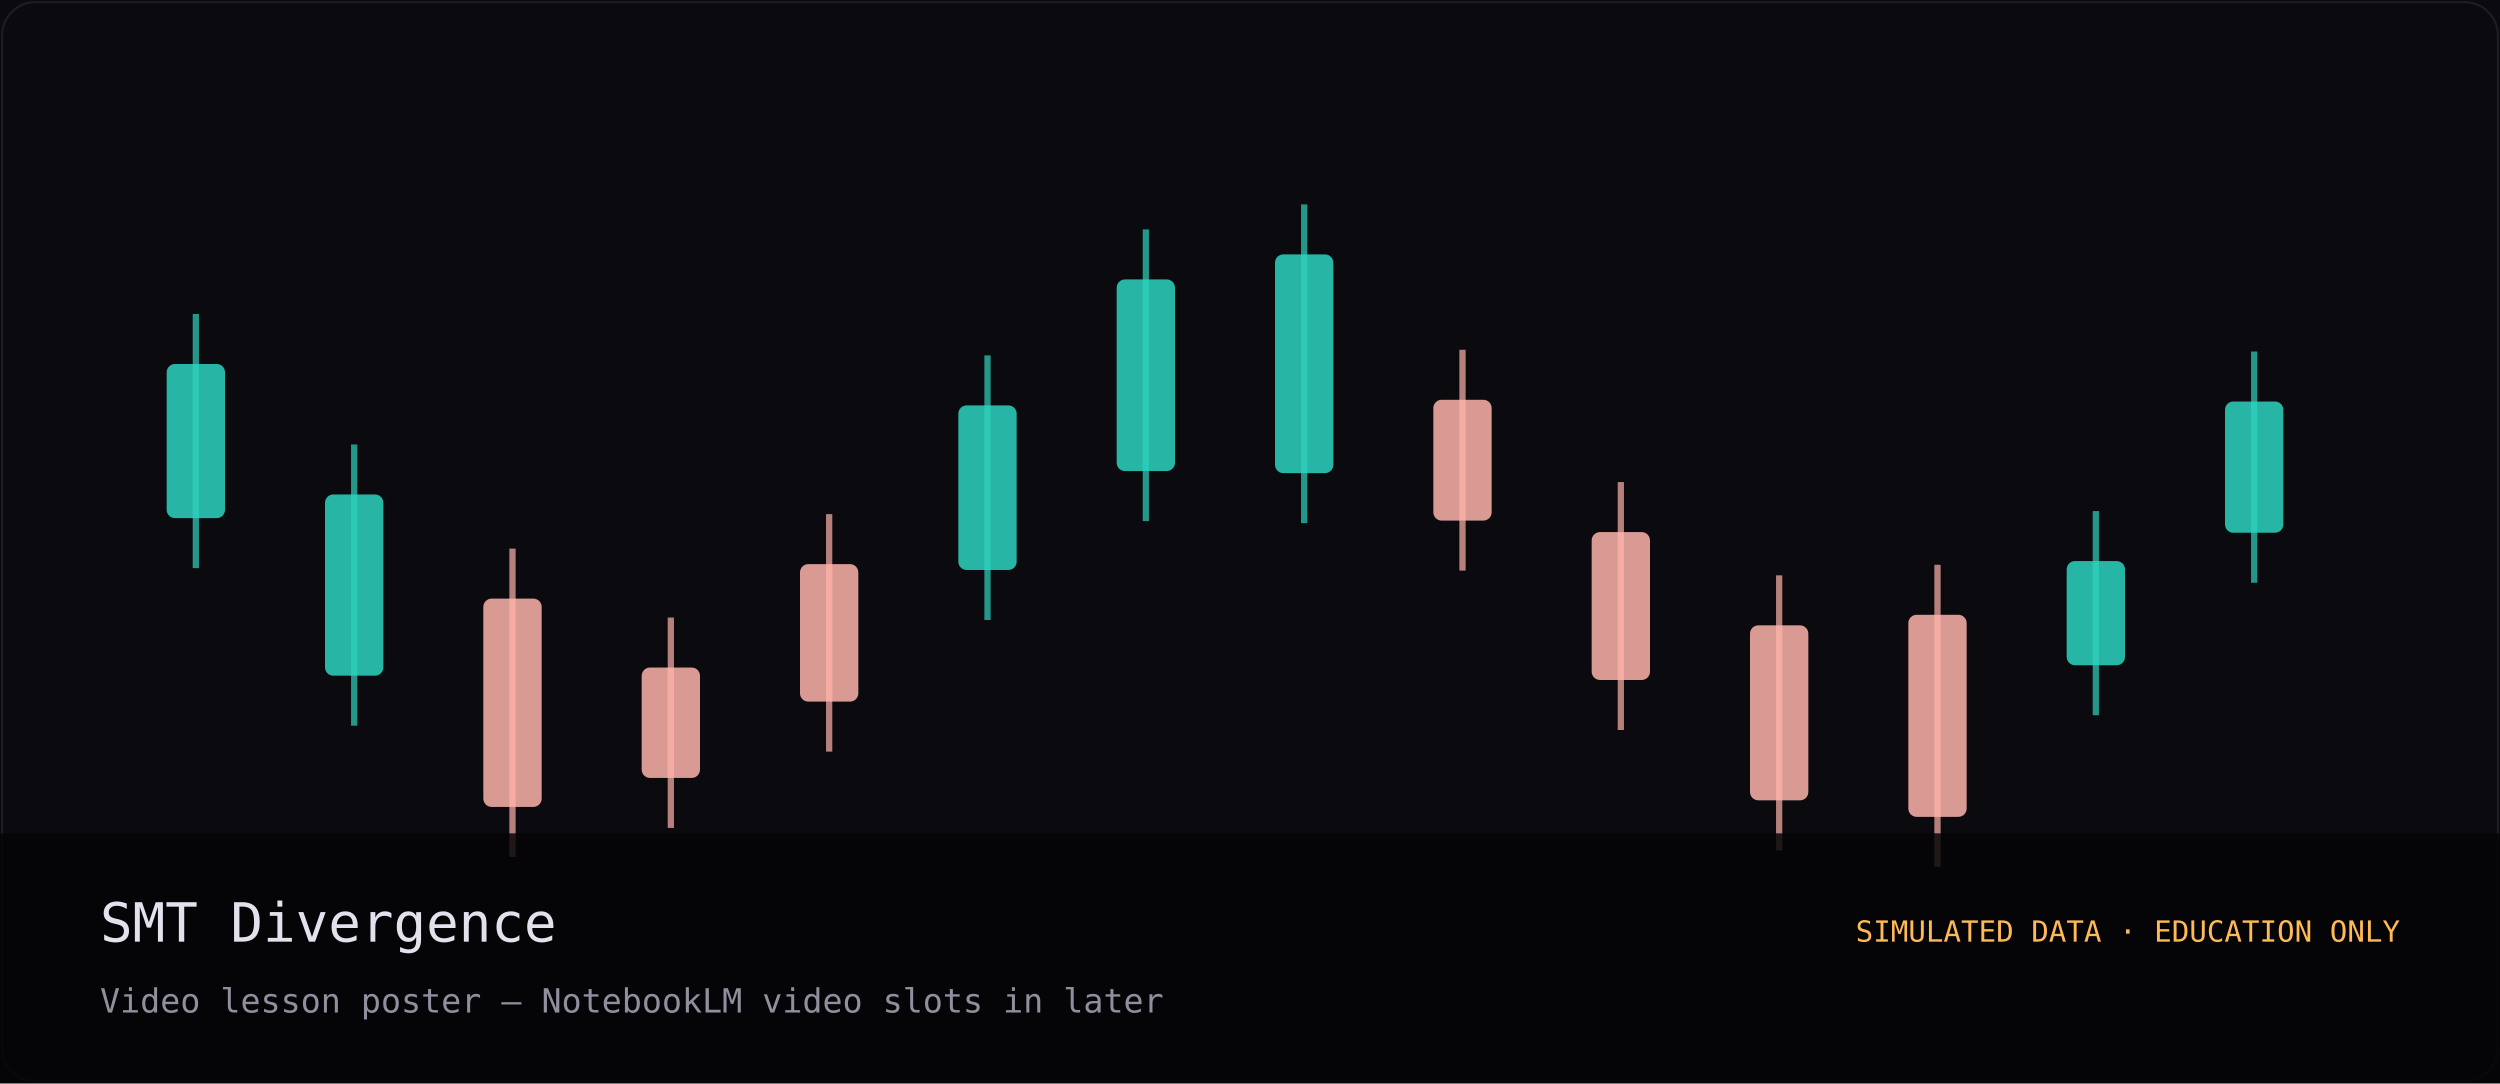
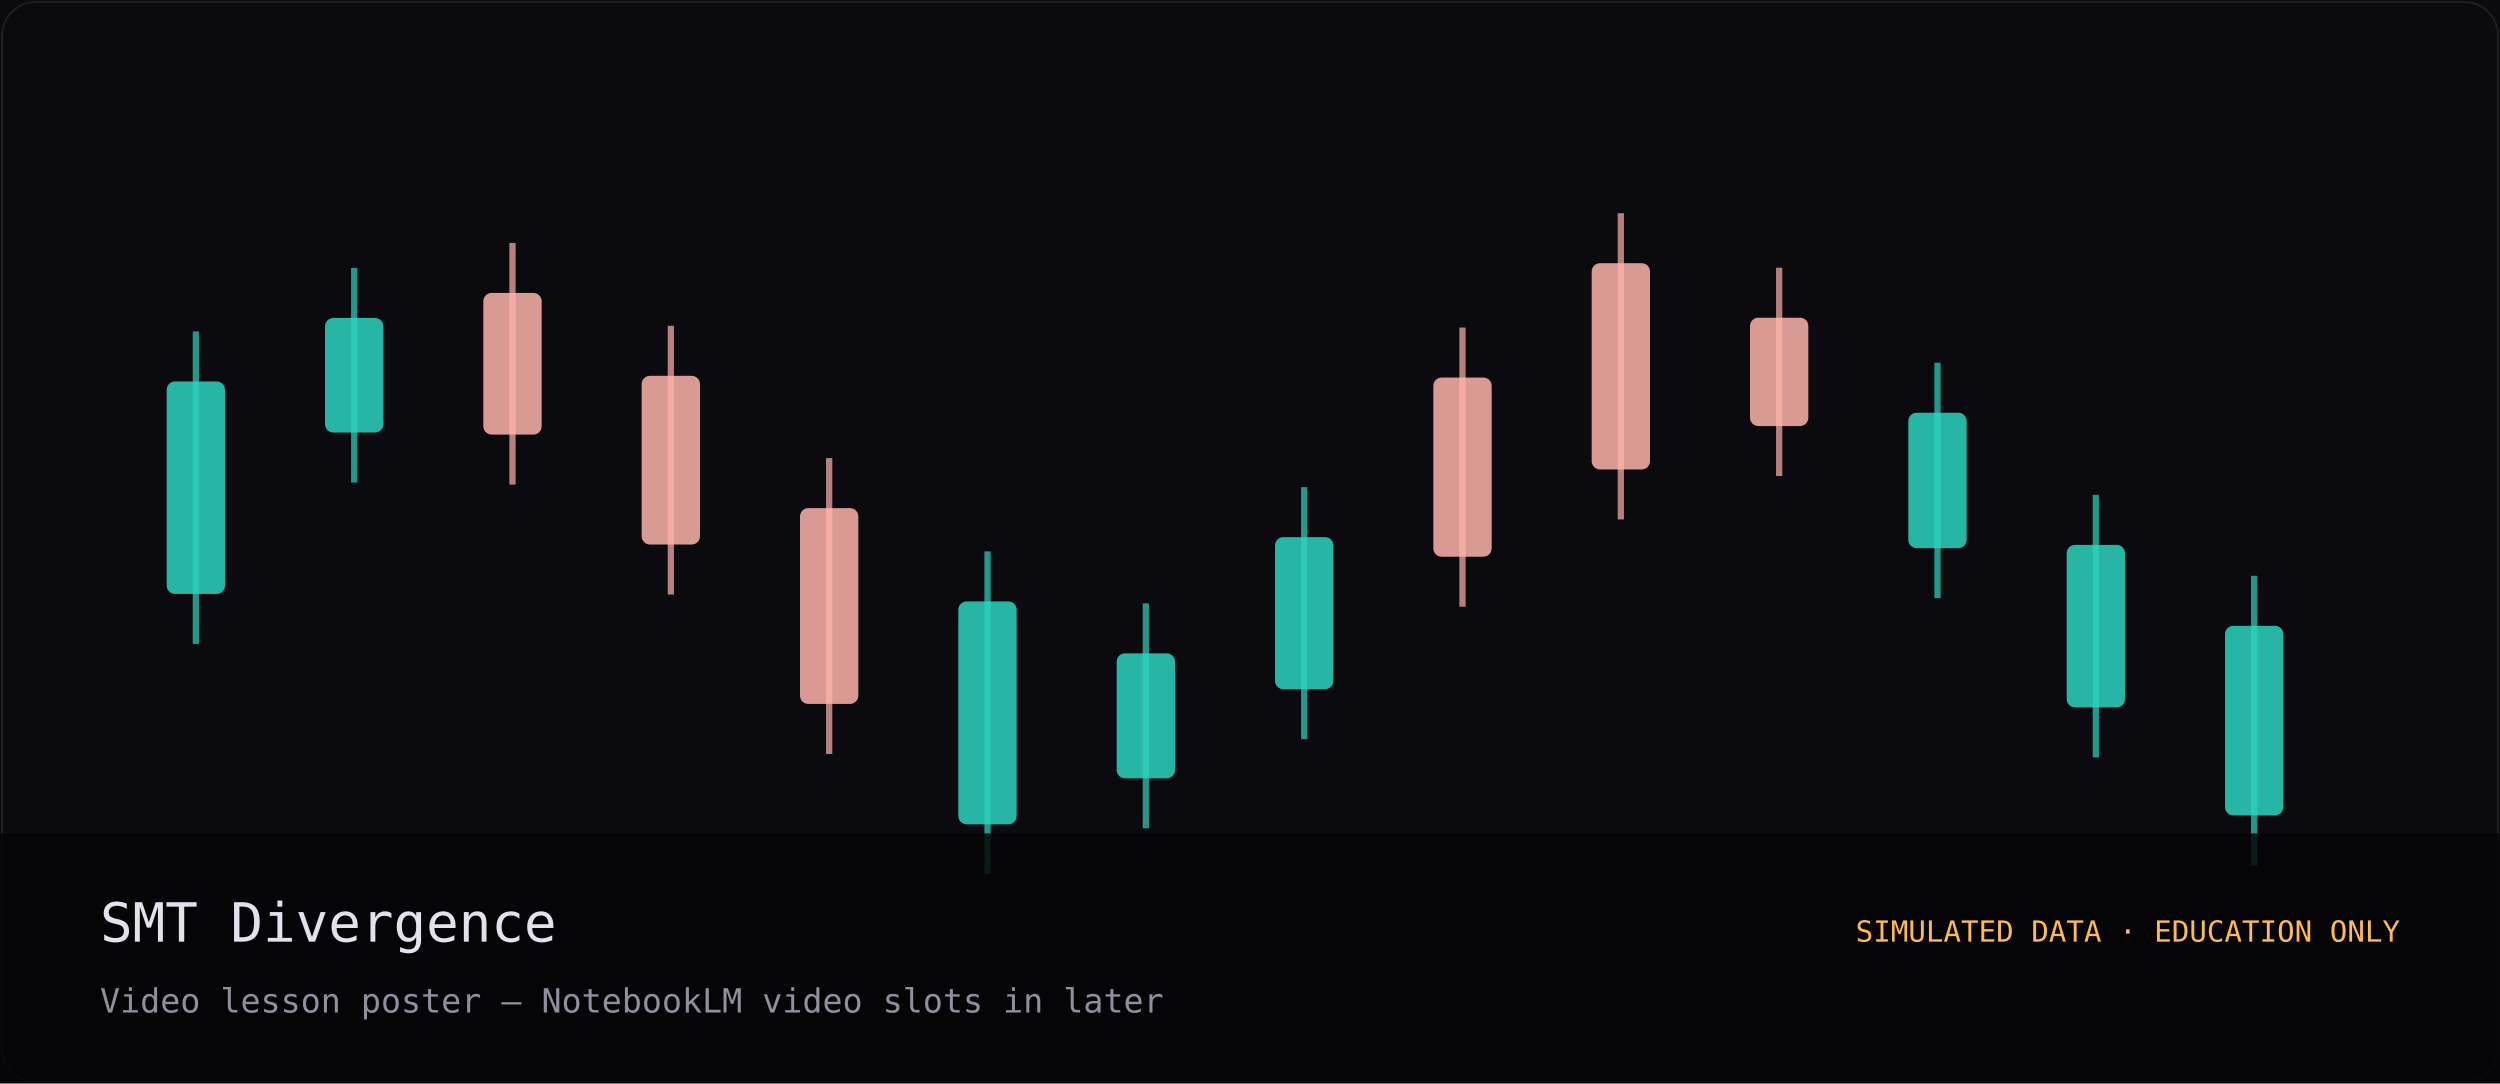
<svg xmlns="http://www.w3.org/2000/svg" width="1200" height="520" viewBox="0 0 1200 520">
  <rect width="1200" height="520" fill="#0A0A0F" />
  <rect x="1" y="1" width="1198" height="518" rx="16" fill="none" stroke="rgba(255,255,255,0.08)" />
-   <line x1="94" y1="150.708" x2="94" y2="272.708" stroke="#2DD4BF" stroke-width="3" opacity="0.7" />
-   <rect x="80" y="174.708" width="28" height="74" rx="4" fill="#2DD4BF" opacity="0.85" />
-   <line x1="170" y1="213.336" x2="170" y2="348.336" stroke="#2DD4BF" stroke-width="3" opacity="0.7" />
-   <rect x="156" y="237.336" width="28" height="87" rx="4" fill="#2DD4BF" opacity="0.85" />
-   <line x1="246" y1="263.325" x2="246" y2="411.325" stroke="#FFB4AB" stroke-width="3" opacity="0.7" />
-   <rect x="232" y="287.325" width="28" height="100" rx="4" fill="#FFB4AB" opacity="0.85" />
-   <line x1="322" y1="296.409" x2="322" y2="397.409" stroke="#FFB4AB" stroke-width="3" opacity="0.7" />
-   <rect x="308" y="320.409" width="28" height="53" rx="4" fill="#FFB4AB" opacity="0.85" />
-   <line x1="398" y1="246.776" x2="398" y2="360.776" stroke="#FFB4AB" stroke-width="3" opacity="0.7" />
-   <rect x="384" y="270.776" width="28" height="66" rx="4" fill="#FFB4AB" opacity="0.85" />
-   <line x1="474" y1="170.589" x2="474" y2="297.589" stroke="#2DD4BF" stroke-width="3" opacity="0.7" />
-   <rect x="460" y="194.589" width="28" height="79" rx="4" fill="#2DD4BF" opacity="0.85" />
-   <line x1="550" y1="110.119" x2="550" y2="250.119" stroke="#2DD4BF" stroke-width="3" opacity="0.7" />
-   <rect x="536" y="134.119" width="28" height="92" rx="4" fill="#2DD4BF" opacity="0.85" />
-   <line x1="626" y1="98.104" x2="626" y2="251.104" stroke="#2DD4BF" stroke-width="3" opacity="0.7" />
-   <rect x="612" y="122.104" width="28" height="105" rx="4" fill="#2DD4BF" opacity="0.85" />
-   <line x1="702" y1="167.889" x2="702" y2="273.889" stroke="#FFB4AB" stroke-width="3" opacity="0.7" />
-   <rect x="688" y="191.889" width="28" height="58" rx="4" fill="#FFB4AB" opacity="0.85" />
-   <line x1="778" y1="231.398" x2="778" y2="350.398" stroke="#FFB4AB" stroke-width="3" opacity="0.7" />
-   <rect x="764" y="255.398" width="28" height="71" rx="4" fill="#FFB4AB" opacity="0.85" />
-   <line x1="854" y1="276.165" x2="854" y2="408.165" stroke="#FFB4AB" stroke-width="3" opacity="0.7" />
-   <rect x="840" y="300.165" width="28" height="84" rx="4" fill="#FFB4AB" opacity="0.85" />
-   <line x1="930" y1="271.092" x2="930" y2="416.092" stroke="#FFB4AB" stroke-width="3" opacity="0.7" />
-   <rect x="916" y="295.092" width="28" height="97" rx="4" fill="#FFB4AB" opacity="0.85" />
-   <line x1="1006" y1="245.313" x2="1006" y2="343.313" stroke="#2DD4BF" stroke-width="3" opacity="0.7" />
-   <rect x="992" y="269.313" width="28" height="50" rx="4" fill="#2DD4BF" opacity="0.85" />
-   <line x1="1082" y1="168.72" x2="1082" y2="279.72" stroke="#2DD4BF" stroke-width="3" opacity="0.7" />
-   <rect x="1068" y="192.72" width="28" height="63" rx="4" fill="#2DD4BF" opacity="0.85" />
+   <line x1="94" y1="159.089" x2="94" y2="309.089" stroke="#2DD4BF" stroke-width="3" opacity="0.7" />
+   <rect x="80" y="183.089" width="28" height="102" rx="4" fill="#2DD4BF" opacity="0.85" />
+   <line x1="170" y1="128.619" x2="170" y2="231.619" stroke="#2DD4BF" stroke-width="3" opacity="0.7" />
+   <rect x="156" y="152.619" width="28" height="55" rx="4" fill="#2DD4BF" opacity="0.85" />
+   <line x1="246" y1="116.604" x2="246" y2="232.604" stroke="#FFB4AB" stroke-width="3" opacity="0.7" />
+   <rect x="232" y="140.604" width="28" height="68" rx="4" fill="#FFB4AB" opacity="0.85" />
+   <line x1="322" y1="156.389" x2="322" y2="285.389" stroke="#FFB4AB" stroke-width="3" opacity="0.7" />
+   <rect x="308" y="180.389" width="28" height="81" rx="4" fill="#FFB4AB" opacity="0.85" />
+   <line x1="398" y1="219.898" x2="398" y2="361.898" stroke="#FFB4AB" stroke-width="3" opacity="0.7" />
+   <rect x="384" y="243.898" width="28" height="94" rx="4" fill="#FFB4AB" opacity="0.85" />
+   <line x1="474" y1="264.665" x2="474" y2="419.665" stroke="#2DD4BF" stroke-width="3" opacity="0.7" />
+   <rect x="460" y="288.665" width="28" height="107" rx="4" fill="#2DD4BF" opacity="0.85" />
+   <line x1="550" y1="289.592" x2="550" y2="397.592" stroke="#2DD4BF" stroke-width="3" opacity="0.7" />
+   <rect x="536" y="313.592" width="28" height="60" rx="4" fill="#2DD4BF" opacity="0.85" />
+   <line x1="626" y1="233.813" x2="626" y2="354.813" stroke="#2DD4BF" stroke-width="3" opacity="0.7" />
+   <rect x="612" y="257.813" width="28" height="73" rx="4" fill="#2DD4BF" opacity="0.85" />
+   <line x1="702" y1="157.22" x2="702" y2="291.22" stroke="#FFB4AB" stroke-width="3" opacity="0.7" />
+   <rect x="688" y="181.22" width="28" height="86" rx="4" fill="#FFB4AB" opacity="0.85" />
+   <line x1="778" y1="102.331" x2="778" y2="249.331" stroke="#FFB4AB" stroke-width="3" opacity="0.7" />
+   <rect x="764" y="126.331" width="28" height="99" rx="4" fill="#FFB4AB" opacity="0.85" />
+   <line x1="854" y1="128.498" x2="854" y2="228.498" stroke="#FFB4AB" stroke-width="3" opacity="0.7" />
+   <rect x="840" y="152.498" width="28" height="52" rx="4" fill="#FFB4AB" opacity="0.85" />
+   <line x1="930" y1="174.103" x2="930" y2="287.103" stroke="#2DD4BF" stroke-width="3" opacity="0.7" />
+   <rect x="916" y="198.103" width="28" height="65" rx="4" fill="#2DD4BF" opacity="0.85" />
+   <line x1="1006" y1="237.54" x2="1006" y2="363.54" stroke="#2DD4BF" stroke-width="3" opacity="0.7" />
+   <rect x="992" y="261.54" width="28" height="78" rx="4" fill="#2DD4BF" opacity="0.85" />
+   <line x1="1082" y1="276.386" x2="1082" y2="415.386" stroke="#2DD4BF" stroke-width="3" opacity="0.7" />
+   <rect x="1068" y="300.386" width="28" height="91" rx="4" fill="#2DD4BF" opacity="0.85" />
  <rect x="0" y="400" width="1200" height="120" fill="#050507" opacity="0.85" />
  <text x="48" y="452" font-family="Menlo, monospace" font-size="26" fill="#E4E1ED">SMT Divergence</text>
  <text x="48" y="486" font-family="Menlo, monospace" font-size="16" fill="#908F9E">Video lesson poster — NotebookLM video slots in later</text>
  <text x="1152" y="452" text-anchor="end" font-family="Menlo, monospace" font-size="14" fill="#FFB955">SIMULATED DATA · EDUCATION ONLY</text>
</svg>
